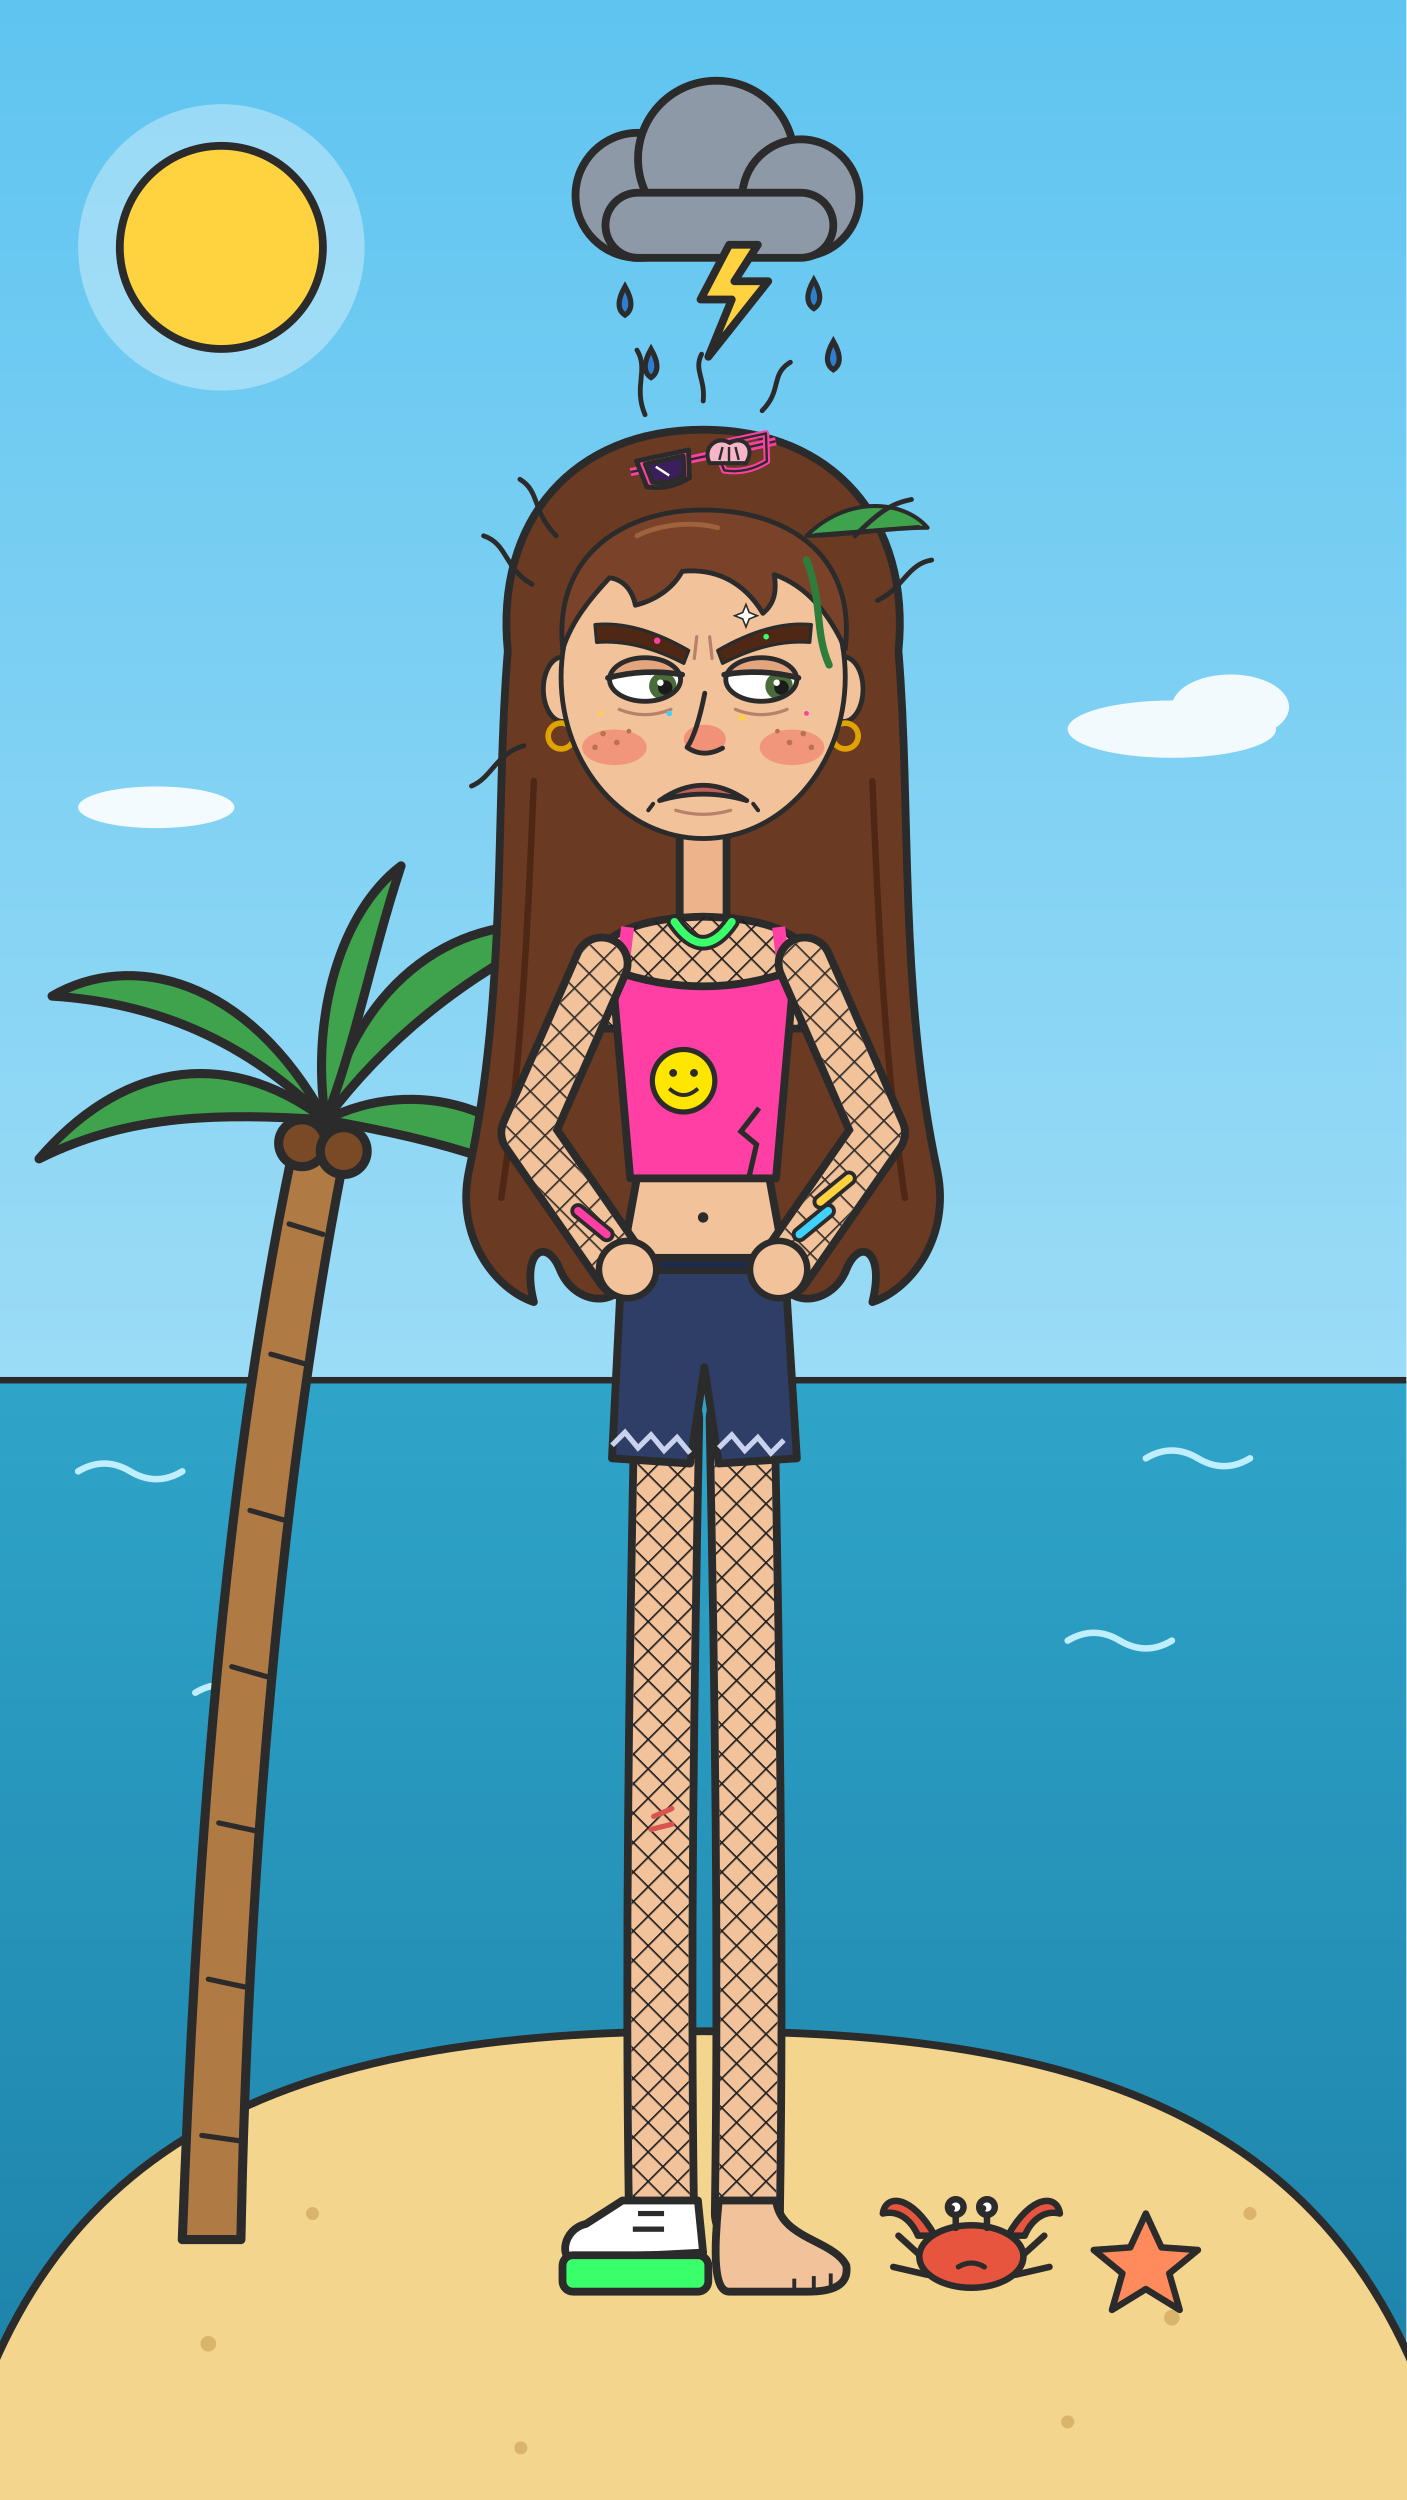
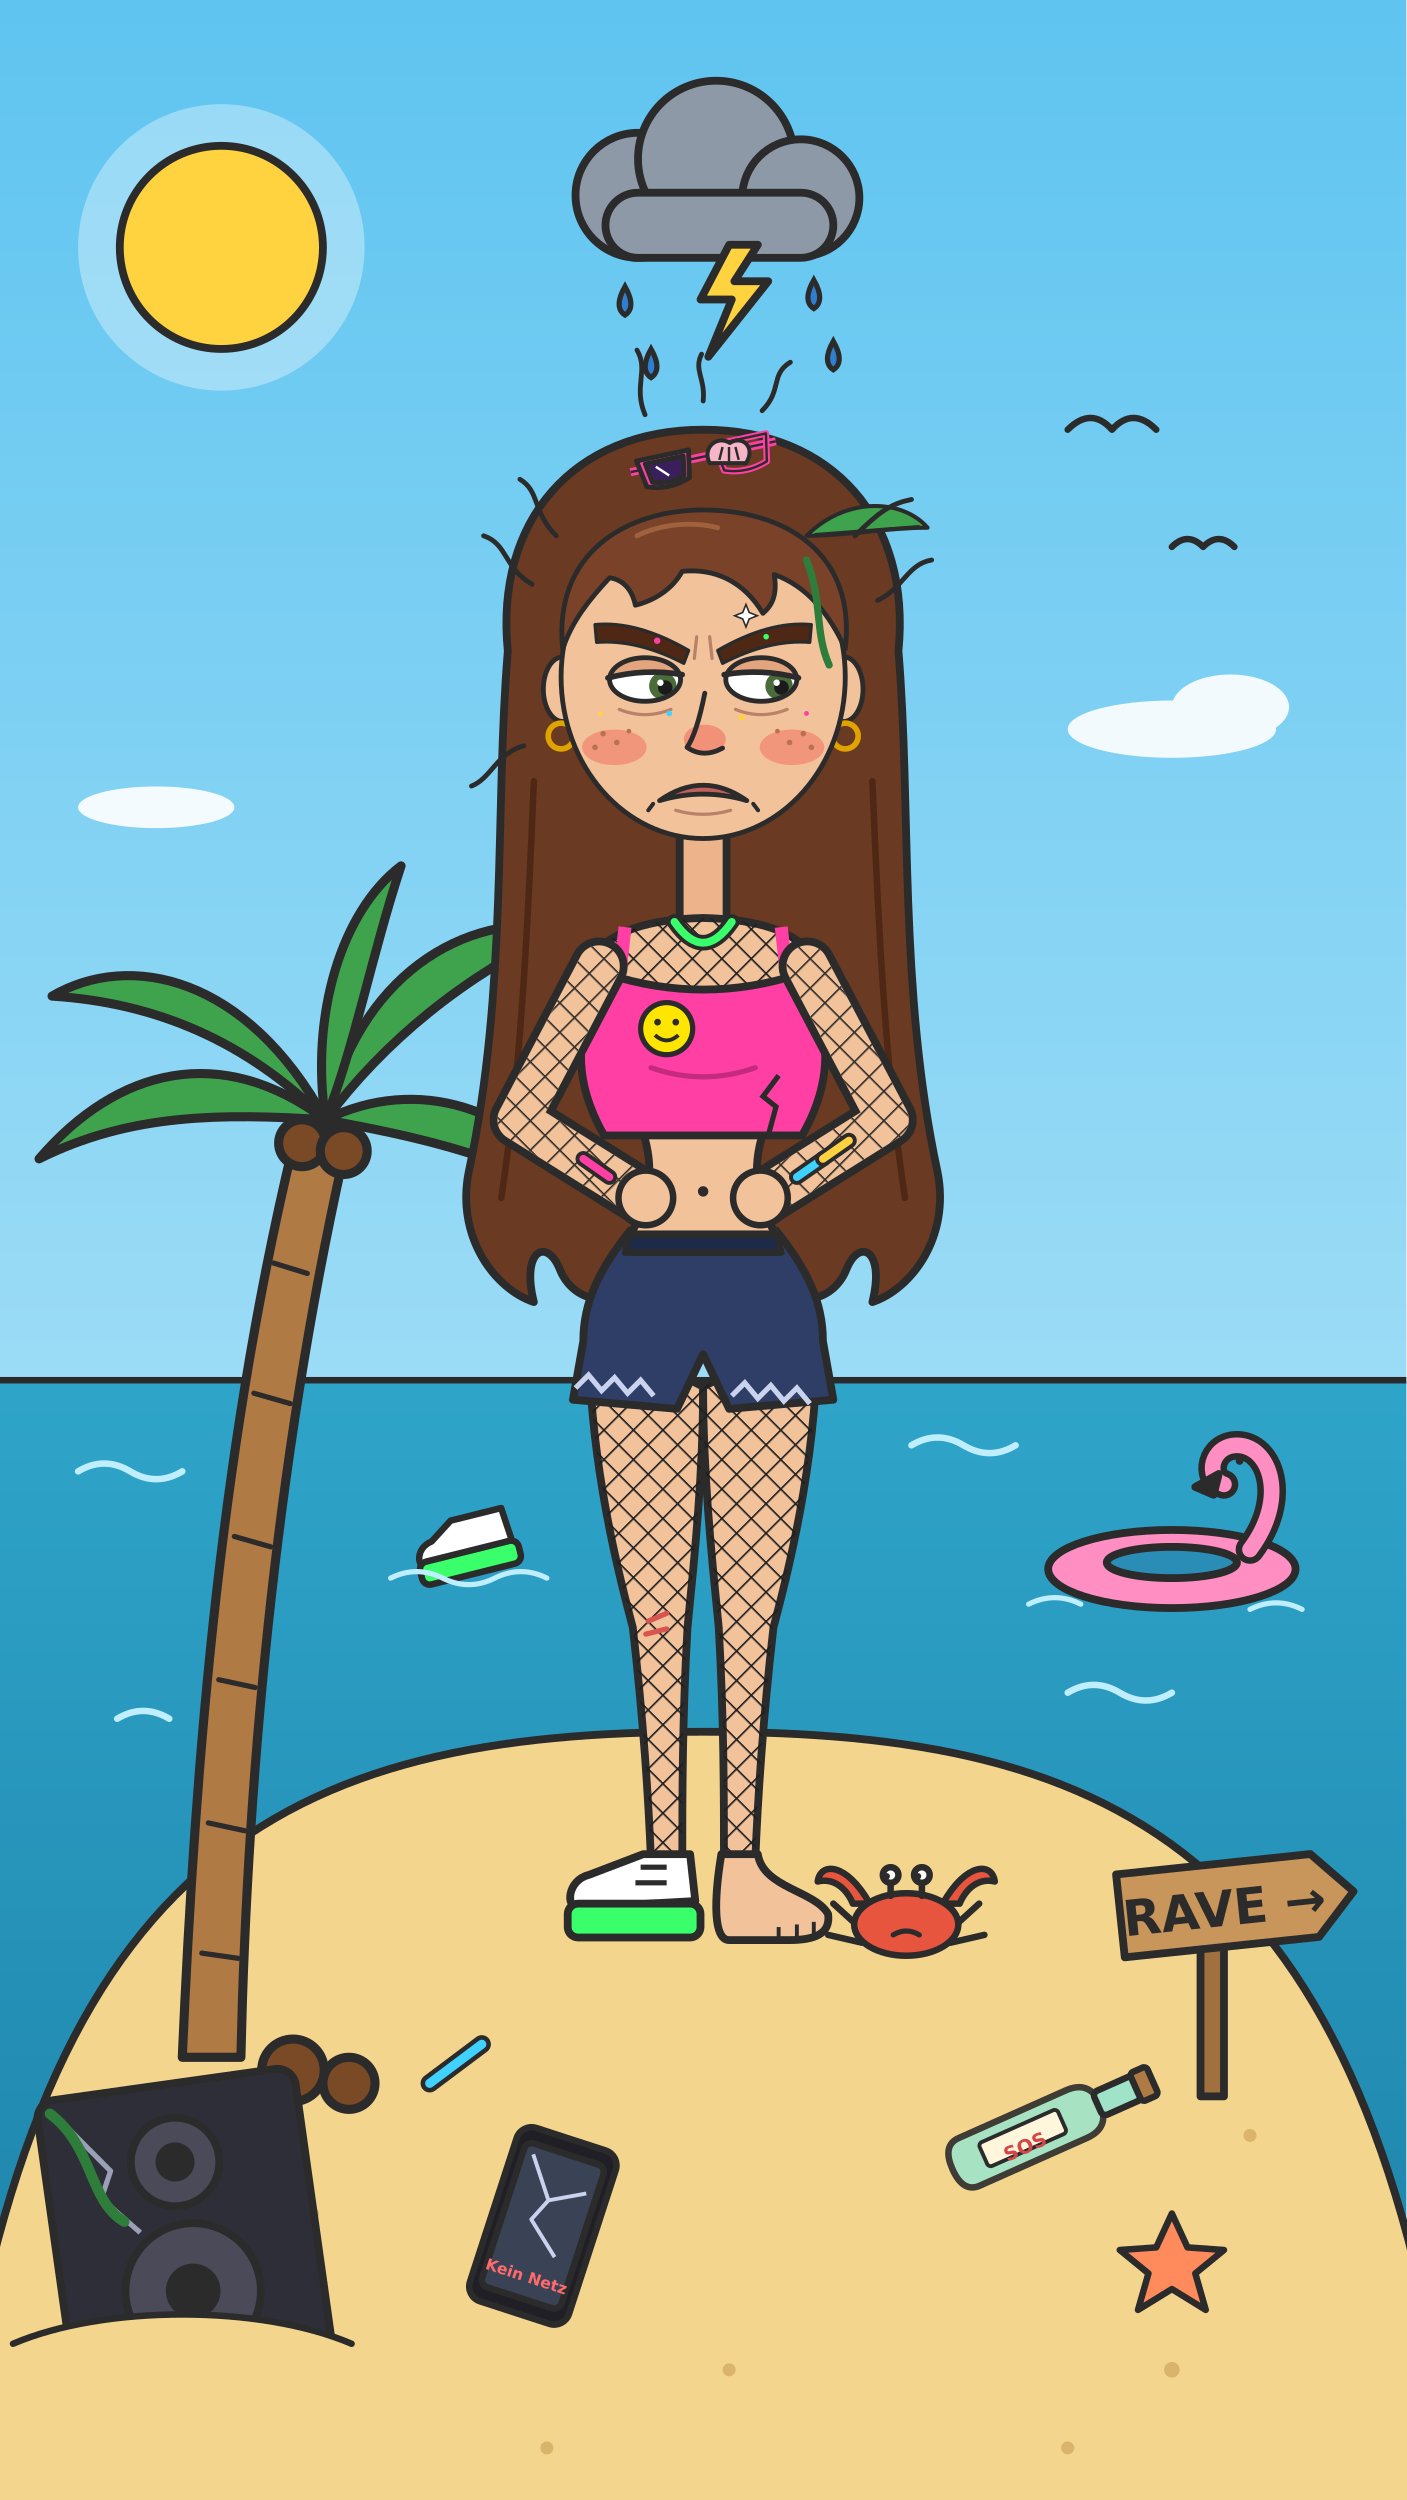
<svg xmlns="http://www.w3.org/2000/svg" viewBox="0 0 1080 1920" width="1080" height="1920">
  <defs>
    <clipPath id="eyeL">
      <ellipse cx="440" cy="478" rx="44" ry="27" />
    </clipPath>
    <clipPath id="eyeR">
      <ellipse cx="584" cy="478" rx="44" ry="27" />
    </clipPath>
    <radialGradient id="bg" cx="50%" cy="45%" r="60%">
      <stop offset="0" stop-color="#9ED9D2" />
      <stop offset="1" stop-color="#5FB3AA" />
    </radialGradient>
  </defs>
  <defs>
    <linearGradient id="sky" x1="0" y1="0" x2="0" y2="1">
      <stop offset="0" stop-color="#5EC4F0" />
      <stop offset="1" stop-color="#CDEFFB" />
    </linearGradient>
    <linearGradient id="sea" x1="0" y1="0" x2="0" y2="1">
      <stop offset="0" stop-color="#2FA4C9" />
      <stop offset="1" stop-color="#1C7FA6" />
    </linearGradient>
    <pattern id="net" width="16" height="16" patternUnits="userSpaceOnUse" patternTransform="rotate(45)">
      <path d="M0 0 H16 M0 0 V16" stroke="#1E1E1E" stroke-width="2.5" />
    </pattern>
  </defs>
  <rect width="1080" height="1920" fill="url(#sky)" />
  <circle cx="170" cy="190" r="110" fill="#FFFFFF" opacity="0.35" />
  <circle cx="170" cy="190" r="78" fill="#FFD23F" stroke="#2B2B2B" stroke-width="6" />
  <g fill="#FFFFFF" opacity="0.9">
    <ellipse cx="900" cy="560" rx="80" ry="22" />
    <ellipse cx="945" cy="543" rx="45" ry="25" />
    <ellipse cx="120" cy="620" rx="60" ry="16" />
  </g>
+   <g fill="none" stroke="#2B2B2B" stroke-width="5" stroke-linecap="round" stroke-linejoin="round">
+     <path d="M820 330 q18 -18 34 0 q16 -18 34 0" />
+     <path d="M900 420 q12 -12 24 0 q12 -12 24 0" />
+   </g>
  <rect x="0" y="1060" width="1080" height="860" fill="url(#sea)" />
  <path d="M0 1060 H1080" stroke="#2B2B2B" stroke-width="5" />
  <g fill="none" stroke="#BFEFFF" stroke-width="5" stroke-linecap="round">
    <path d="M60 1130 q20 -12 40 0 q20 12 40 0" />
-     <path d="M880 1120 q20 -12 40 0 q20 12 40 0" />
-     <path d="M820 1260 q20 -12 40 0 q20 12 40 0" />
-     <path d="M150 1300 q20 -12 40 0" />
-   </g>
-   <path d="M-40 1930 C20 1640 220 1560 540 1560 C860 1560 1060 1640 1120 1930 Z" fill="#F4D58D" stroke="#2B2B2B" stroke-width="6" />
+     <path d="M700 1110 q20 -12 40 0 q20 12 40 0" />
+     <path d="M820 1300 q20 -12 40 0 q20 12 40 0" />
+     <path d="M90 1320 q20 -12 40 0" />
+   </g>
+   <g stroke="#2B2B2B" stroke-width="6" stroke-linejoin="round" stroke-linecap="round">
+     <ellipse cx="900" cy="1205" rx="95" ry="30" fill="#FF8FC2" />
+     <ellipse cx="900" cy="1200" rx="50" ry="12" fill="#2A8DB5" />
+     <path d="M960 1190 C990 1150 975 1110 950 1110 C930 1110 925 1135 940 1140" fill="none" stroke="#2B2B2B" stroke-width="22" />
+     <path d="M960 1190 C990 1150 975 1110 950 1110 C930 1110 925 1135 940 1140" fill="none" stroke="#FF8FC2" stroke-width="12" />
+     <path d="M936 1132 l-18 10 l14 6 z" fill="#2B2B2B" />
+     <circle cx="952" cy="1122" r="3" fill="#2B2B2B" stroke="none" />
+   </g>
+   <path d="M790 1232 q20 -10 40 0 M960 1236 q20 -10 40 0" fill="none" stroke="#BFEFFF" stroke-width="4" stroke-linecap="round" />
+   <g transform="translate(120 0) rotate(-14 260 1180)" stroke="#2B2B2B" stroke-width="5" stroke-linejoin="round">
+     <path d="M230 1160 L270 1160 L272 1186 L204 1190 C196 1190 198 1174 212 1172 Z" fill="#FFFFFF" />
+     <rect x="198" y="1186" width="78" height="18" rx="6" fill="#39FF6A" />
+   </g>
+   <path d="M300 1212 q20 -10 40 0 q20 10 40 0 q20 -10 40 0" fill="none" stroke="#BFEFFF" stroke-width="4" stroke-linecap="round" />
+   <path d="M-40 1930 C20 1420 220 1330 540 1330 C860 1330 1060 1420 1120 1930 Z" fill="#F4D58D" stroke="#2B2B2B" stroke-width="6" />
  <g fill="#D9B46A">
    <circle cx="160" cy="1800" r="6" />
    <circle cx="240" cy="1700" r="5" />
-     <circle cx="900" cy="1780" r="6" />
-     <circle cx="820" cy="1860" r="5" />
-     <circle cx="960" cy="1700" r="5" />
-     <circle cx="400" cy="1880" r="5" />
-   </g>
-   <path d="M880 1700 l12 26 l28 2 l-22 18 l8 28 l-26 -16 l-26 16 l8 -28 l-22 -18 l28 -2 z" fill="#FF8A5C" stroke="#2B2B2B" stroke-width="5" stroke-linejoin="round" />
+     <circle cx="900" cy="1820" r="6" />
+     <circle cx="820" cy="1880" r="5" />
+     <circle cx="960" cy="1640" r="5" />
+     <circle cx="420" cy="1880" r="5" />
+     <circle cx="560" cy="1820" r="5" />
+   </g>
  <g stroke="#2B2B2B" stroke-width="7" stroke-linejoin="round" stroke-linecap="round">
-     <path d="M140 1720 C150 1450 170 1130 230 860 L268 870 C215 1130 190 1450 185 1720 Z" fill="#B07A45" />
-     <path d="M155 1640 l28 4 M160 1520 l28 6 M168 1400 l28 6 M178 1280 l28 8 M192 1160 l28 8 M208 1040 l28 8 M222 940 l26 8" fill="none" stroke-width="4" />
+     <path d="M140 1580 C150 1350 170 1100 230 860 L268 870 C215 1100 190 1350 185 1580 Z" fill="#B07A45" />
+     <path d="M155 1500 l28 4 M160 1400 l28 6 M168 1290 l28 6 M180 1180 l28 8 M195 1070 l28 8 M210 970 l26 8" fill="none" stroke-width="4" />
    <g fill="#3FA34D">
      <path d="M250 860 C170 800 90 820 30 890 C100 855 170 855 250 860 Z" />
      <path d="M250 860 C190 750 100 730 40 765 C120 770 190 800 250 860 Z" />
      <path d="M250 860 C275 750 355 700 435 712 C355 750 295 800 250 860 Z" />
      <path d="M250 860 C320 825 400 850 445 920 C375 885 320 873 250 860 Z" />
      <path d="M250 860 C238 780 262 700 308 665 C285 735 272 805 250 860 Z" />
    </g>
    <circle cx="232" cy="878" r="18" fill="#7A4A26" />
    <circle cx="264" cy="884" r="18" fill="#7A4A26" />
-   </g>
+     <circle cx="225" cy="1590" r="24" fill="#7A4A26" />
+     <circle cx="268" cy="1600" r="20" fill="#7A4A26" />
+   </g>
+   <g transform="rotate(-8 140 1700)" stroke="#2B2B2B" stroke-width="6" stroke-linejoin="round">
+     <rect x="40" y="1600" width="200" height="230" rx="14" fill="#2E2E38" />
+     <circle cx="140" cy="1660" r="34" fill="#4A4A58" />
+     <circle cx="140" cy="1660" r="12" fill="#2B2B2B" />
+     <circle cx="140" cy="1760" r="52" fill="#4A4A58" />
+     <circle cx="140" cy="1760" r="18" fill="#2B2B2B" />
+     <path d="M60 1620 l30 40 l-10 20 l26 30" fill="none" stroke="#9AA0B5" stroke-width="4" />
+     <path d="M50 1610 C80 1640 70 1680 95 1700" fill="none" stroke="#2E7D3A" stroke-width="8" stroke-linecap="round" />
+   </g>
+   <path d="M10 1800 C80 1770 200 1770 270 1800 L270 1860 L10 1860 Z" fill="#F4D58D" />
+   <path d="M10 1800 C80 1770 200 1770 270 1800" fill="none" stroke="#2B2B2B" stroke-width="5" stroke-linecap="round" />
+   <g stroke="#2B2B2B" stroke-width="6" stroke-linejoin="round">
+     <rect x="922" y="1440" width="18" height="170" fill="#A0703F" />
+     <path d="M860 1430 L1010 1430 L1040 1462 L1010 1494 L860 1494 Z" fill="#C8955A" transform="rotate(-6 950 1462)" />
+   </g>
+   <text x="940" y="1478" text-anchor="middle" transform="rotate(-6 950 1462)" font-family="Impact, 'Arial Black', 'DejaVu Sans', sans-serif" font-weight="900" font-size="38" fill="#2B2B2B">RAVE →</text>
  <g stroke="#2B2B2B" stroke-width="6" stroke-linejoin="round">
    <g fill="#8E99A8">
      <circle cx="490" cy="150" r="48" />
      <circle cx="550" cy="122" r="60" />
      <circle cx="615" cy="152" r="45" />
      <rect x="465" y="148" width="175" height="50" rx="25" />
    </g>
    <path d="M560 188 l-22 42 h24 l-18 44 l46 -58 h-26 l18 -28 z" fill="#FFD23F" />
  </g>
  <g fill="#2F7FD0" stroke="#2B2B2B" stroke-width="4">
    <path d="M480 220 q-9 16 0 22 q9 -6 0 -22z" />
    <path d="M625 215 q-9 16 0 22 q9 -6 0 -22z" />
    <path d="M500 268 q-9 16 0 22 q9 -6 0 -22z" />
    <path d="M640 262 q-9 16 0 22 q9 -6 0 -22z" />
  </g>
  <path d="M540 330 C640 330 700 400 690 500 C700 620 690 760 720 900 C730 950 700 990 670 1000 C680 960 660 950 650 975 C640 1000 610 1005 600 985 L480 985 C470 1005 440 1000 430 975 C420 950 400 960 410 1000 C380 990 350 950 360 900 C390 760 380 620 390 500 C380 400 440 330 540 330 Z" fill="#6B3A22" stroke="#2B2B2B" stroke-width="6" stroke-linejoin="round" />
  <g fill="none" stroke="#4E2814" stroke-width="5" stroke-linecap="round">
    <path d="M410 600 C405 720 400 820 385 920" />
    <path d="M670 600 C675 720 680 820 695 920" />
  </g>
-   <path d="M512 1090 C508 1300 505 1500 508 1700" fill="none" stroke="#2B2B2B" stroke-width="56" stroke-linecap="round" stroke-linejoin="round" />
-   <path d="M512 1090 C508 1300 505 1500 508 1700" fill="none" stroke="#F2C29B" stroke-width="44" stroke-linecap="round" stroke-linejoin="round" />
-   <path d="M570 1090 C574 1300 577 1500 574 1700" fill="none" stroke="#2B2B2B" stroke-width="56" stroke-linecap="round" stroke-linejoin="round" />
-   <path d="M570 1090 C574 1300 577 1500 574 1700" fill="none" stroke="#F2C29B" stroke-width="44" stroke-linecap="round" stroke-linejoin="round" />
-   <path d="M490 1090 C486 1300 483 1500 486 1700 L530 1700 C527 1500 530 1300 534 1090 Z M548 1090 C552 1300 555 1500 552 1700 L596 1700 C599 1500 596 1300 592 1090 Z" fill="url(#net)" />
-   <path d="M502 1395 l14 -6 M500 1405 l16 -4" stroke="#D9534F" stroke-width="4" stroke-linecap="round" />
  <g stroke="#2B2B2B" stroke-width="6" stroke-linejoin="round">
-     <path d="M478 1690 L536 1690 L540 1730 L440 1735 C430 1735 432 1712 450 1708 Z" fill="#FFFFFF" />
-     <rect x="432" y="1732" width="112" height="28" rx="8" fill="#39FF6A" />
-     <path d="M490 1700 l20 0 M486 1712 l24 0" fill="none" stroke-width="4" />
-   </g>
-   <g stroke="#2B2B2B" stroke-width="6" stroke-linejoin="round">
-     <path d="M552 1690 L596 1690 C600 1720 640 1720 650 1740 C652 1755 640 1760 620 1760 L560 1760 C548 1760 548 1730 552 1690 Z" fill="#F2C29B" />
-     <path d="M610 1760 v-10 M625 1760 v-12 M638 1758 v-12" fill="none" stroke-width="3" />
-   </g>
-   <path d="M478 960 L602 960 L612 1120 L552 1124 L541 1050 L530 1124 L470 1120 Z" fill="#2F3E67" stroke="#2B2B2B" stroke-width="6" stroke-linejoin="round" />
-   <path d="M470 1110 l10 -10 l10 12 l10 -10 l10 12 l10 -10 l10 12 M552 1112 l10 -10 l10 12 l10 -10 l10 12 l10 -10" fill="none" stroke="#C9D3EE" stroke-width="4" />
-   <rect x="478" y="960" width="124" height="16" fill="#1E2A4A" stroke="#2B2B2B" stroke-width="5" />
-   <path d="M490 900 L590 900 L602 966 L478 966 Z" fill="#F2C29B" stroke="#2B2B2B" stroke-width="6" stroke-linejoin="round" />
-   <circle cx="540" cy="935" r="4" fill="#2B2B2B" />
+     <path d="M452 1020 C452 1110 470 1190 486 1250 C494 1320 498 1380 500 1430 L524 1430 C524 1380 524 1320 528 1250 C534 1190 540 1130 540 1065 Z" fill="#F2C29B" />
+     <path d="M628 1020 C628 1110 610 1190 594 1250 C586 1320 582 1380 580 1430 L556 1430 C556 1380 556 1320 552 1250 C546 1190 540 1130 540 1065 Z" fill="#F2C29B" />
+   </g>
+   <path d="M452 1020 C452 1110 470 1190 486 1250 C494 1320 498 1380 500 1430 L524 1430 C524 1380 524 1320 528 1250 C534 1190 540 1130 540 1065 Z" fill="url(#net)" />
+   <path d="M628 1020 C628 1110 610 1190 594 1250 C586 1320 582 1380 580 1430 L556 1430 C556 1380 556 1320 552 1250 C546 1190 540 1130 540 1065 Z" fill="url(#net)" />
+   <path d="M498 1245 l14 -6 M496 1255 l16 -4" stroke="#D9534F" stroke-width="4" stroke-linecap="round" />
+   <g transform="translate(0 -60)" stroke="#2B2B2B" stroke-width="6" stroke-linejoin="round">
+     <path d="M494 1484 L530 1484 L534 1520 L444 1525 C434 1525 436 1504 452 1500 Z" fill="#FFFFFF" />
+     <rect x="436" y="1522" width="102" height="26" rx="8" fill="#39FF6A" />
+     <path d="M492 1494 l20 0 M488 1506 l24 0" fill="none" stroke-width="4" />
+   </g>
+   <g transform="translate(0 -60)" stroke="#2B2B2B" stroke-width="6" stroke-linejoin="round">
+     <path d="M554 1484 L582 1484 C586 1510 626 1512 636 1530 C638 1545 626 1550 606 1550 L560 1550 C548 1550 548 1520 554 1484 Z" fill="#F2C29B" />
+     <path d="M598 1550 v-10 M612 1550 v-12 M625 1548 v-12" fill="none" stroke-width="3" />
+   </g>
+   <path d="M484 945 L596 945 C620 975 632 1000 632 1030 L640 1075 L560 1082 L540 1040 L520 1082 L440 1075 L448 1030 C448 1000 460 975 484 945 Z" fill="#2F3E67" stroke="#2B2B2B" stroke-width="6" stroke-linejoin="round" />
+   <path d="M442 1066 l10 -10 l10 12 l10 -10 l10 12 l10 -10 l10 12 M562 1072 l10 -10 l10 12 l10 -10 l10 12 l10 -10 l10 12" fill="none" stroke="#C9D3EE" stroke-width="4" />
+   <path d="M484 945 L596 945 L600 962 L480 962 Z" fill="#1E2A4A" stroke="#2B2B2B" stroke-width="5" stroke-linejoin="round" />
+   <path d="M492 865 L588 865 C578 890 578 920 596 948 L484 948 C502 920 502 890 492 865 Z" fill="#F2C29B" stroke="#2B2B2B" stroke-width="6" stroke-linejoin="round" />
+   <circle cx="540" cy="915" r="4" fill="#2B2B2B" />
  <path d="M522 620 L522 715 L558 715 L558 620 Z" fill="#EDB48C" stroke="#2B2B2B" stroke-width="6" />
-   <path d="M455 735 C470 712 500 705 540 704 C580 705 610 712 625 735 L615 790 L465 790 Z" fill="#F2C29B" stroke="#2B2B2B" stroke-width="6" stroke-linejoin="round" />
-   <path d="M455 735 C470 712 500 705 540 704 C580 705 610 712 625 735 L615 790 L465 790 Z" fill="url(#net)" />
-   <path d="M470 745 Q540 770 610 745 L596 905 L484 905 Z" fill="#FF3FA4" stroke="#2B2B2B" stroke-width="6" stroke-linejoin="round" />
-   <path d="M478 745 L482 712 M602 745 L598 712" stroke="#FF3FA4" stroke-width="10" />
-   <circle cx="525" cy="830" r="24" fill="#FFE600" stroke="#2B2B2B" stroke-width="4" />
-   <circle cx="517" cy="824" r="3" fill="#2B2B2B" />
-   <circle cx="533" cy="824" r="3" fill="#2B2B2B" />
-   <path d="M514 836 q11 10 22 0" fill="none" stroke="#2B2B2B" stroke-width="3" />
-   <path d="M575 905 l6 -26 l-12 -10 l14 -18" fill="none" stroke="#2B2B2B" stroke-width="4" />
+   <path d="M452 738 C468 714 500 706 540 705 C580 706 612 714 628 738 L618 790 L462 790 Z" fill="#F2C29B" stroke="#2B2B2B" stroke-width="6" stroke-linejoin="round" />
+   <path d="M452 738 C468 714 500 706 540 705 C580 706 612 714 628 738 L618 790 L462 790 Z" fill="url(#net)" />
+   <path d="M466 748 Q540 772 614 748 C640 790 640 830 616 872 L464 872 C440 830 440 790 466 748 Z" fill="#FF3FA4" stroke="#2B2B2B" stroke-width="6" stroke-linejoin="round" />
+   <path d="M476 748 L480 712 M604 748 L600 712" stroke="#FF3FA4" stroke-width="10" />
+   <path d="M500 820 Q540 834 580 820" fill="none" stroke="#C42A7E" stroke-width="4" stroke-linecap="round" />
+   <circle cx="512" cy="790" r="20" fill="#FFE600" stroke="#2B2B2B" stroke-width="4" />
+   <circle cx="505" cy="785" r="2.6" fill="#2B2B2B" />
+   <circle cx="519" cy="785" r="2.6" fill="#2B2B2B" />
+   <path d="M503 795 q9 8 18 0" fill="none" stroke="#2B2B2B" stroke-width="3" />
+   <path d="M590 872 l6 -22 l-10 -8 l12 -16" fill="none" stroke="#2B2B2B" stroke-width="4" />
  <path d="M518 708 Q540 740 562 708" fill="none" stroke="#2B2B2B" stroke-width="12" stroke-linecap="round" />
  <path d="M518 708 Q540 740 562 708" fill="none" stroke="#39FF6A" stroke-width="6" stroke-linecap="round" />
-   <path d="M462 740 L405 870 L478 975" fill="none" stroke="#2B2B2B" stroke-width="46" stroke-linecap="round" stroke-linejoin="round" />
-   <path d="M462 740 L405 870 L478 975" fill="none" stroke="#F2C29B" stroke-width="34" stroke-linecap="round" stroke-linejoin="round" />
-   <path d="M618 740 L675 870 L602 975" fill="none" stroke="#2B2B2B" stroke-width="46" stroke-linecap="round" stroke-linejoin="round" />
-   <path d="M618 740 L675 870 L602 975" fill="none" stroke="#F2C29B" stroke-width="34" stroke-linecap="round" stroke-linejoin="round" />
-   <path d="M462 740 L405 870 L478 975 M618 740 L675 870 L602 975" fill="none" stroke="url(#net)" stroke-width="34" stroke-linecap="round" stroke-linejoin="round" opacity="0.9" />
+   <path d="M460 742 L398 860 L494 920" fill="none" stroke="#2B2B2B" stroke-width="44" stroke-linecap="round" stroke-linejoin="round" />
+   <path d="M460 742 L398 860 L494 920" fill="none" stroke="#F2C29B" stroke-width="32" stroke-linecap="round" stroke-linejoin="round" />
+   <path d="M620 742 L682 860 L586 920" fill="none" stroke="#2B2B2B" stroke-width="44" stroke-linecap="round" stroke-linejoin="round" />
+   <path d="M620 742 L682 860 L586 920" fill="none" stroke="#F2C29B" stroke-width="32" stroke-linecap="round" stroke-linejoin="round" />
+   <path d="M460 742 L398 860 L494 920 M620 742 L682 860 L586 920" fill="none" stroke="url(#net)" stroke-width="32" stroke-linecap="round" stroke-linejoin="round" opacity="0.9" />
  <g stroke="#2B2B2B" stroke-width="5">
-     <circle cx="482" cy="975" r="22" fill="#F2C29B" />
-     <circle cx="598" cy="975" r="22" fill="#F2C29B" />
+     <circle cx="496" cy="920" r="21" fill="#F2C29B" />
+     <circle cx="584" cy="920" r="21" fill="#F2C29B" />
  </g>
  <g stroke-linecap="round">
-     <path d="M444 930 l22 18" stroke="#2B2B2B" stroke-width="12" />
-     <path d="M444 930 l22 18" stroke="#FF3FA4" stroke-width="6" />
-     <path d="M636 930 l-22 18" stroke="#2B2B2B" stroke-width="12" />
-     <path d="M636 930 l-22 18" stroke="#3FD2FF" stroke-width="6" />
-     <path d="M652 905 l-22 18" stroke="#2B2B2B" stroke-width="12" />
-     <path d="M652 905 l-22 18" stroke="#FFD23F" stroke-width="6" />
+     <path d="M448 890 l20 14" stroke="#2B2B2B" stroke-width="12" />
+     <path d="M448 890 l20 14" stroke="#FF3FA4" stroke-width="6" />
+     <path d="M632 890 l-20 14" stroke="#2B2B2B" stroke-width="12" />
+     <path d="M632 890 l-20 14" stroke="#3FD2FF" stroke-width="6" />
+     <path d="M652 876 l-20 14" stroke="#2B2B2B" stroke-width="12" />
+     <path d="M652 876 l-20 14" stroke="#FFD23F" stroke-width="6" />
  </g>
  <g transform="translate(222.6 225.5) scale(0.62)">
    <g stroke="#2B2B2B" stroke-width="6" stroke-linejoin="round" transform="translate(0 -48) rotate(-12 512 250)">
      <path d="M420 250 h184" fill="none" stroke="#FF3FA4" stroke-width="10" />
      <path d="M420 250 h184" fill="none" stroke-width="3" />
      <path d="M430 238 h66 l-6 34 q-28 10 -54 0 z" fill="#FF3FA4" />
      <path d="M440 244 h48 l-4 24 q-20 7 -40 0 z" fill="#3B1F5C" />
      <path d="M528 238 h66 l-6 34 q-28 10 -54 0 z" fill="none" stroke="#FF3FA4" stroke-width="8" />
      <path d="M528 238 h66 l-6 34 q-28 10 -54 0 z" fill="none" stroke-width="3" />
      <path d="M452 250 l14 14" stroke="#FFFFFF" stroke-width="3" />
    </g>
    <g fill="none" stroke="#2B2B2B" stroke-width="6" stroke-linecap="round">
      <path d="M440 150 C425 115 445 95 430 70" />
      <path d="M585 145 C610 120 595 100 620 85" />
      <path d="M300 360 C265 340 270 310 240 300" />
      <path d="M728 380 C760 365 765 335 795 330" />
      <path d="M512 133 C515 105 500 95 510 75" />
    </g>
    <g stroke="#2B2B2B" stroke-width="5" stroke-linejoin="round">
      <path d="M640 300 C690 250 760 255 790 290 C740 290 690 300 640 300 Z" fill="#3FA34D" />
      <path d="M650 298 L780 288" fill="none" stroke-width="3" />
      <g transform="translate(160 -110)">
        <path d="M360 320 C350 300 370 285 385 295 C400 285 418 300 405 320 Z" fill="#F7B5C8" />
        <path d="M372 316 l4 -16 M384 318 l0 -18 M396 316 l-4 -16" fill="none" stroke-width="3" />
      </g>
    </g>
    <g fill="none" stroke="#2B2B2B" stroke-width="6" stroke-linecap="round">
      <path d="M330 300 C300 270 310 245 285 230" />
      <path d="M700 300 C730 270 745 260 770 255" />
      <path d="M290 560 C255 570 250 600 225 610" />
    </g>
    <g stroke="#2B2B2B" stroke-width="6">
      <ellipse cx="338" cy="490" rx="24" ry="40" fill="#F2C29B" />
      <ellipse cx="686" cy="490" rx="24" ry="40" fill="#F2C29B" />
      <circle cx="336" cy="548" r="16" fill="none" stroke="#E0A400" stroke-width="7" />
      <circle cx="688" cy="548" r="16" fill="none" stroke="#E0A400" stroke-width="7" />
    </g>
    <ellipse cx="512" cy="475" rx="176" ry="200" fill="#F2C29B" stroke="#2B2B2B" stroke-width="6" />
    <ellipse cx="402" cy="562" rx="40" ry="22" fill="#F06A5A" opacity="0.5" />
    <ellipse cx="622" cy="562" rx="40" ry="22" fill="#F06A5A" opacity="0.5" />
    <g fill="#B8734E">
      <circle cx="388" cy="545" r="3.5" />
      <circle cx="405" cy="556" r="3.5" />
      <circle cx="378" cy="562" r="3.5" />
      <circle cx="420" cy="542" r="3" />
      <circle cx="636" cy="545" r="3.5" />
      <circle cx="619" cy="556" r="3.5" />
      <circle cx="646" cy="562" r="3.5" />
      <circle cx="604" cy="542" r="3" />
    </g>
    <g>
      <ellipse cx="440" cy="478" rx="44" ry="27" fill="#FFFFFF" />
      <g clip-path="url(#eyeL)">
        <circle cx="462" cy="486" r="17" fill="#4A6B3A" />
        <circle cx="465" cy="488" r="9" fill="#1B1B1B" />
        <circle cx="459" cy="482" r="4" fill="#FFFFFF" />
        <path d="M390 440 L490 440 L490 474 Q440 466 390 478 Z" fill="#E3A57E" />
      </g>
      <ellipse cx="440" cy="478" rx="44" ry="27" fill="none" stroke="#2B2B2B" stroke-width="6" />
      <path d="M394 476 Q440 464 486 472" fill="none" stroke="#2B2B2B" stroke-width="7" stroke-linecap="round" />
      <ellipse cx="584" cy="478" rx="44" ry="27" fill="#FFFFFF" />
      <g clip-path="url(#eyeR)">
        <circle cx="606" cy="486" r="17" fill="#4A6B3A" />
        <circle cx="609" cy="488" r="9" fill="#1B1B1B" />
        <circle cx="603" cy="482" r="4" fill="#FFFFFF" />
        <path d="M534 440 L634 440 L634 478 Q584 466 534 474 Z" fill="#E3A57E" />
      </g>
      <ellipse cx="584" cy="478" rx="44" ry="27" fill="none" stroke="#2B2B2B" stroke-width="6" />
      <path d="M538 472 Q584 464 630 476" fill="none" stroke="#2B2B2B" stroke-width="7" stroke-linecap="round" />
    </g>
    <g fill="none" stroke="#B9806A" stroke-width="4" stroke-linecap="round">
      <path d="M408 515 Q440 528 472 515" />
      <path d="M552 515 Q584 528 616 515" />
    </g>
    <g fill="#4E2814" stroke="#2B2B2B" stroke-width="4" stroke-linejoin="round">
      <path d="M378 410 Q430 405 494 442 L488 458 Q430 428 380 432 Z" />
      <path d="M646 410 Q594 405 530 442 L536 458 Q594 428 644 432 Z" />
    </g>
    <g fill="none" stroke="#B9806A" stroke-width="4" stroke-linecap="round">
      <path d="M504 425 L501 452" />
      <path d="M520 425 L523 452" />
    </g>
    <path d="M338 440 C326 320 418 268 512 268 C612 268 702 320 688 440 C668 396 640 362 600 348 C604 372 598 386 586 396 C562 356 526 340 486 344 C474 366 452 380 428 386 C424 366 412 354 396 352 C370 380 350 405 338 440 Z" fill="#7A4329" stroke="#2B2B2B" stroke-width="6" stroke-linejoin="round" />
    <path d="M430 300 C460 285 500 282 530 290" fill="none" stroke="#A0613E" stroke-width="6" stroke-linecap="round" />
    <ellipse cx="514" cy="552" rx="26" ry="18" fill="#F06A5A" opacity="0.55" />
    <path d="M514 495 Q504 545 492 562 Q512 576 536 563" fill="none" stroke="#2B2B2B" stroke-width="6" stroke-linecap="round" stroke-linejoin="round" />
    <path d="M458 628 Q512 590 566 628 Q512 612 458 628 Z" fill="#C0605A" stroke="#2B2B2B" stroke-width="6" stroke-linejoin="round" />
    <path d="M478 640 Q512 650 546 640" fill="none" stroke="#B9806A" stroke-width="4" stroke-linecap="round" />
    <path d="M450 632 l-6 8 M574 632 l6 8" stroke="#2B2B2B" stroke-width="5" stroke-linecap="round" />
    <g>
      <circle cx="455" cy="430" r="4" fill="#FF3FA4" />
      <circle cx="470" cy="520" r="3.5" fill="#3FD2FF" />
      <circle cx="560" cy="525" r="4" fill="#FFD23F" />
      <circle cx="590" cy="425" r="3.5" fill="#39FF6A" />
      <circle cx="640" cy="520" r="3" fill="#FF3FA4" />
      <circle cx="385" cy="520" r="3" fill="#FFD23F" />
      <path d="M565 385 l4 10 l10 4 l-10 4 l-4 10 l-4 -10 l-10 -4 l10 -4 z" fill="#FFFFFF" stroke="#2B2B2B" stroke-width="2" />
    </g>
    <path d="M640 330 C660 380 650 420 668 460" fill="none" stroke="#2E7D3A" stroke-width="9" stroke-linecap="round" />
  </g>
-   <g transform="translate(450 885)" stroke="#2B2B2B" stroke-width="5" stroke-linejoin="round" stroke-linecap="round">
+   <g transform="rotate(-24 790 1640)" stroke="#2B2B2B" stroke-width="5" stroke-linejoin="round">
+     <path d="M740 1620 h90 q20 0 20 20 q0 20 -20 20 h-90 q-14 0 -14 -20 q0 -20 14 -20 z" fill="#9FE3C9" opacity="0.9" />
+     <rect x="848" y="1630" width="34" height="20" rx="4" fill="#9FE3C9" />
+     <rect x="880" y="1628" width="14" height="24" rx="3" fill="#B07A45" />
+     <rect x="752" y="1630" width="66" height="20" rx="3" fill="#FFF6DC" stroke-width="3" />
+   </g>
+   <text x="784" y="1652" text-anchor="middle" transform="rotate(-24 790 1640)" font-family="'Arial Black', 'DejaVu Sans', sans-serif" font-weight="900" font-size="15" fill="#D64545">SOS</text>
+   <g transform="rotate(18 420 1700)" stroke="#2B2B2B" stroke-width="5" stroke-linejoin="round">
+     <rect x="380" y="1640" width="80" height="140" rx="12" fill="#1F1F25" />
+     <rect x="388" y="1652" width="64" height="116" rx="6" fill="#3A4256" />
+     <path d="M396 1660 l22 30 l-8 18 l26 22 M418 1690 l26 -14" fill="none" stroke="#C9D3EE" stroke-width="3" />
+   </g>
+   <text x="420" y="1755" text-anchor="middle" transform="rotate(18 420 1700)" font-family="'DejaVu Sans', Arial, sans-serif" font-weight="700" font-size="12" fill="#FF6B6B">Kein Netz</text>
+   <path d="M330 1600 l40 -30" stroke="#2B2B2B" stroke-width="14" stroke-linecap="round" />
+   <path d="M330 1600 l40 -30" stroke="#3FD2FF" stroke-width="7" stroke-linecap="round" />
+   <path d="M900 1700 l12 26 l28 2 l-22 18 l8 28 l-26 -16 l-26 16 l8 -28 l-22 -18 l28 -2 z" fill="#FF8A5C" stroke="#2B2B2B" stroke-width="5" stroke-linejoin="round" />
+   <g transform="translate(400 630)" stroke="#2B2B2B" stroke-width="5" stroke-linejoin="round" stroke-linecap="round">
    <path d="M262 852 l-22 -20 M262 862 l-26 -6 M330 852 l22 -20 M330 862 l26 -6" fill="none" />
    <path d="M268 832 C250 800 230 800 228 815 C240 812 250 820 255 832 Z" fill="#E8553E" />
    <path d="M324 832 C342 800 362 800 364 815 C352 812 342 820 337 832 Z" fill="#E8553E" />
    <ellipse cx="296" cy="848" rx="40" ry="24" fill="#E8553E" />
    <path d="M284 826 v-14 M308 826 v-14" fill="none" />
    <circle cx="284" cy="810" r="6" fill="#FFFFFF" />
    <circle cx="308" cy="810" r="6" fill="#FFFFFF" />
    <circle cx="281" cy="811" r="2.5" fill="#2B2B2B" stroke="none" />
    <circle cx="305" cy="811" r="2.5" fill="#2B2B2B" stroke="none" />
    <path d="M286 856 q10 -6 20 0" fill="none" stroke-width="4" />
  </g>
</svg>
